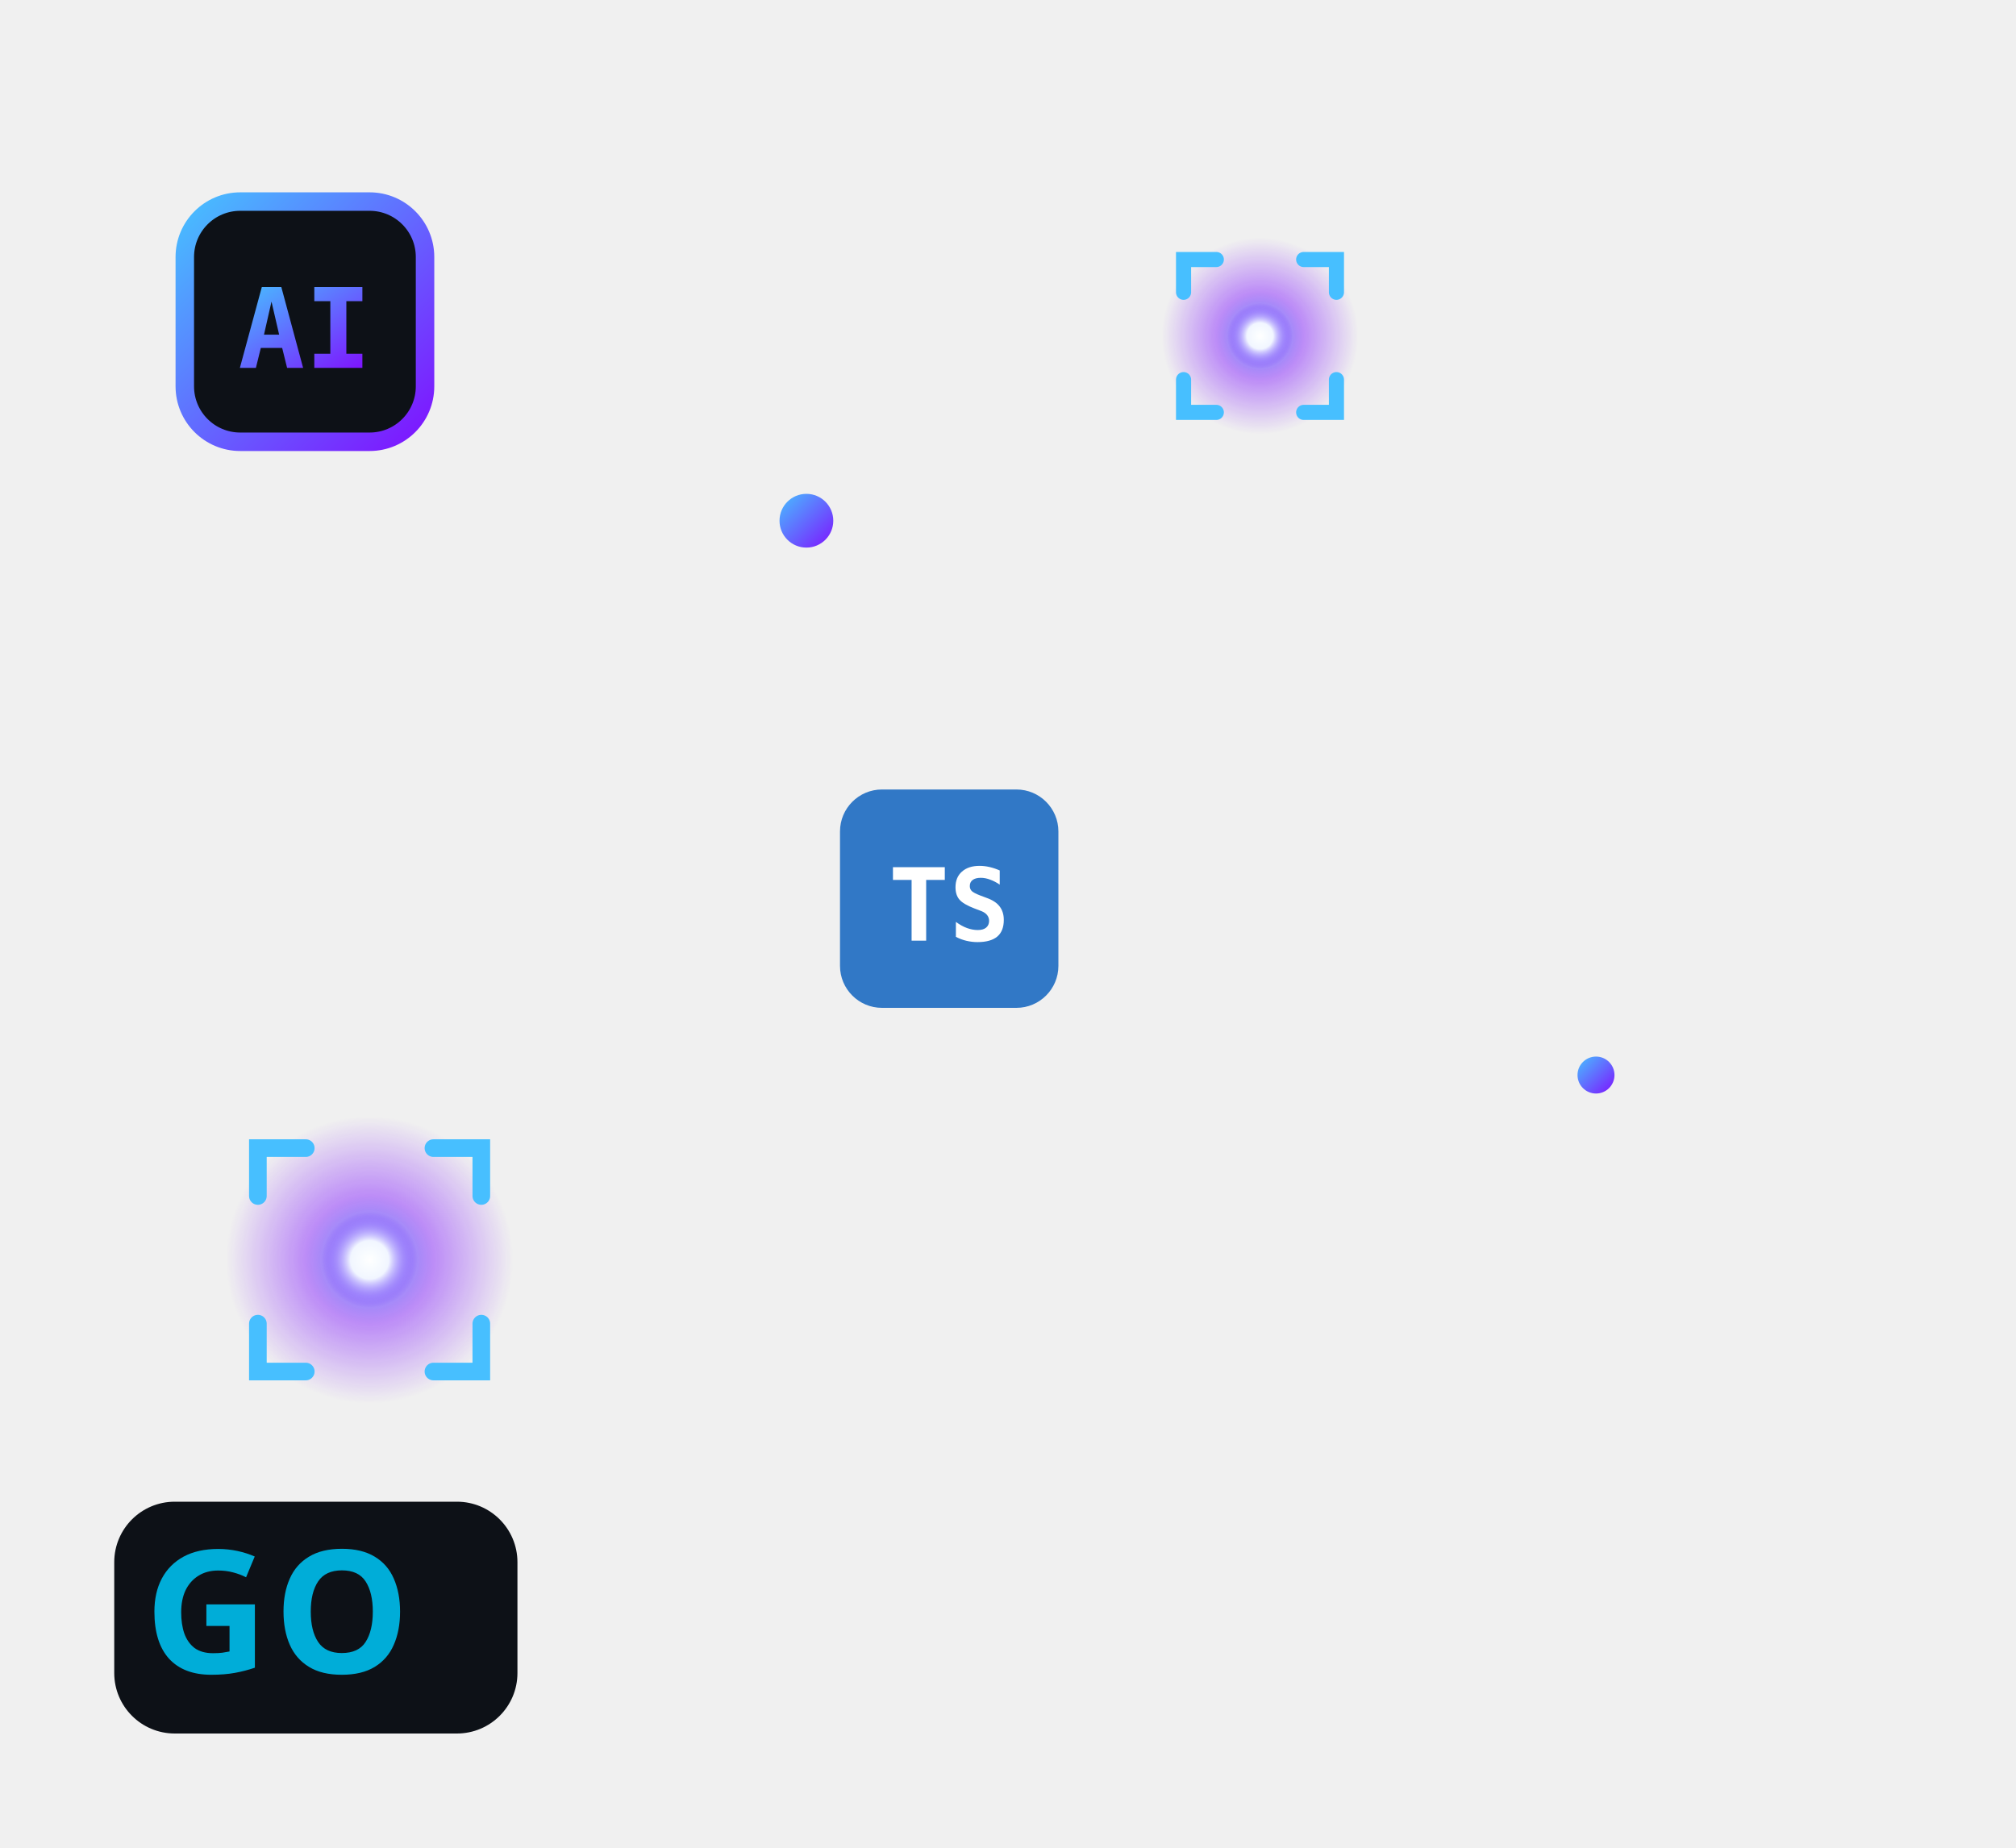
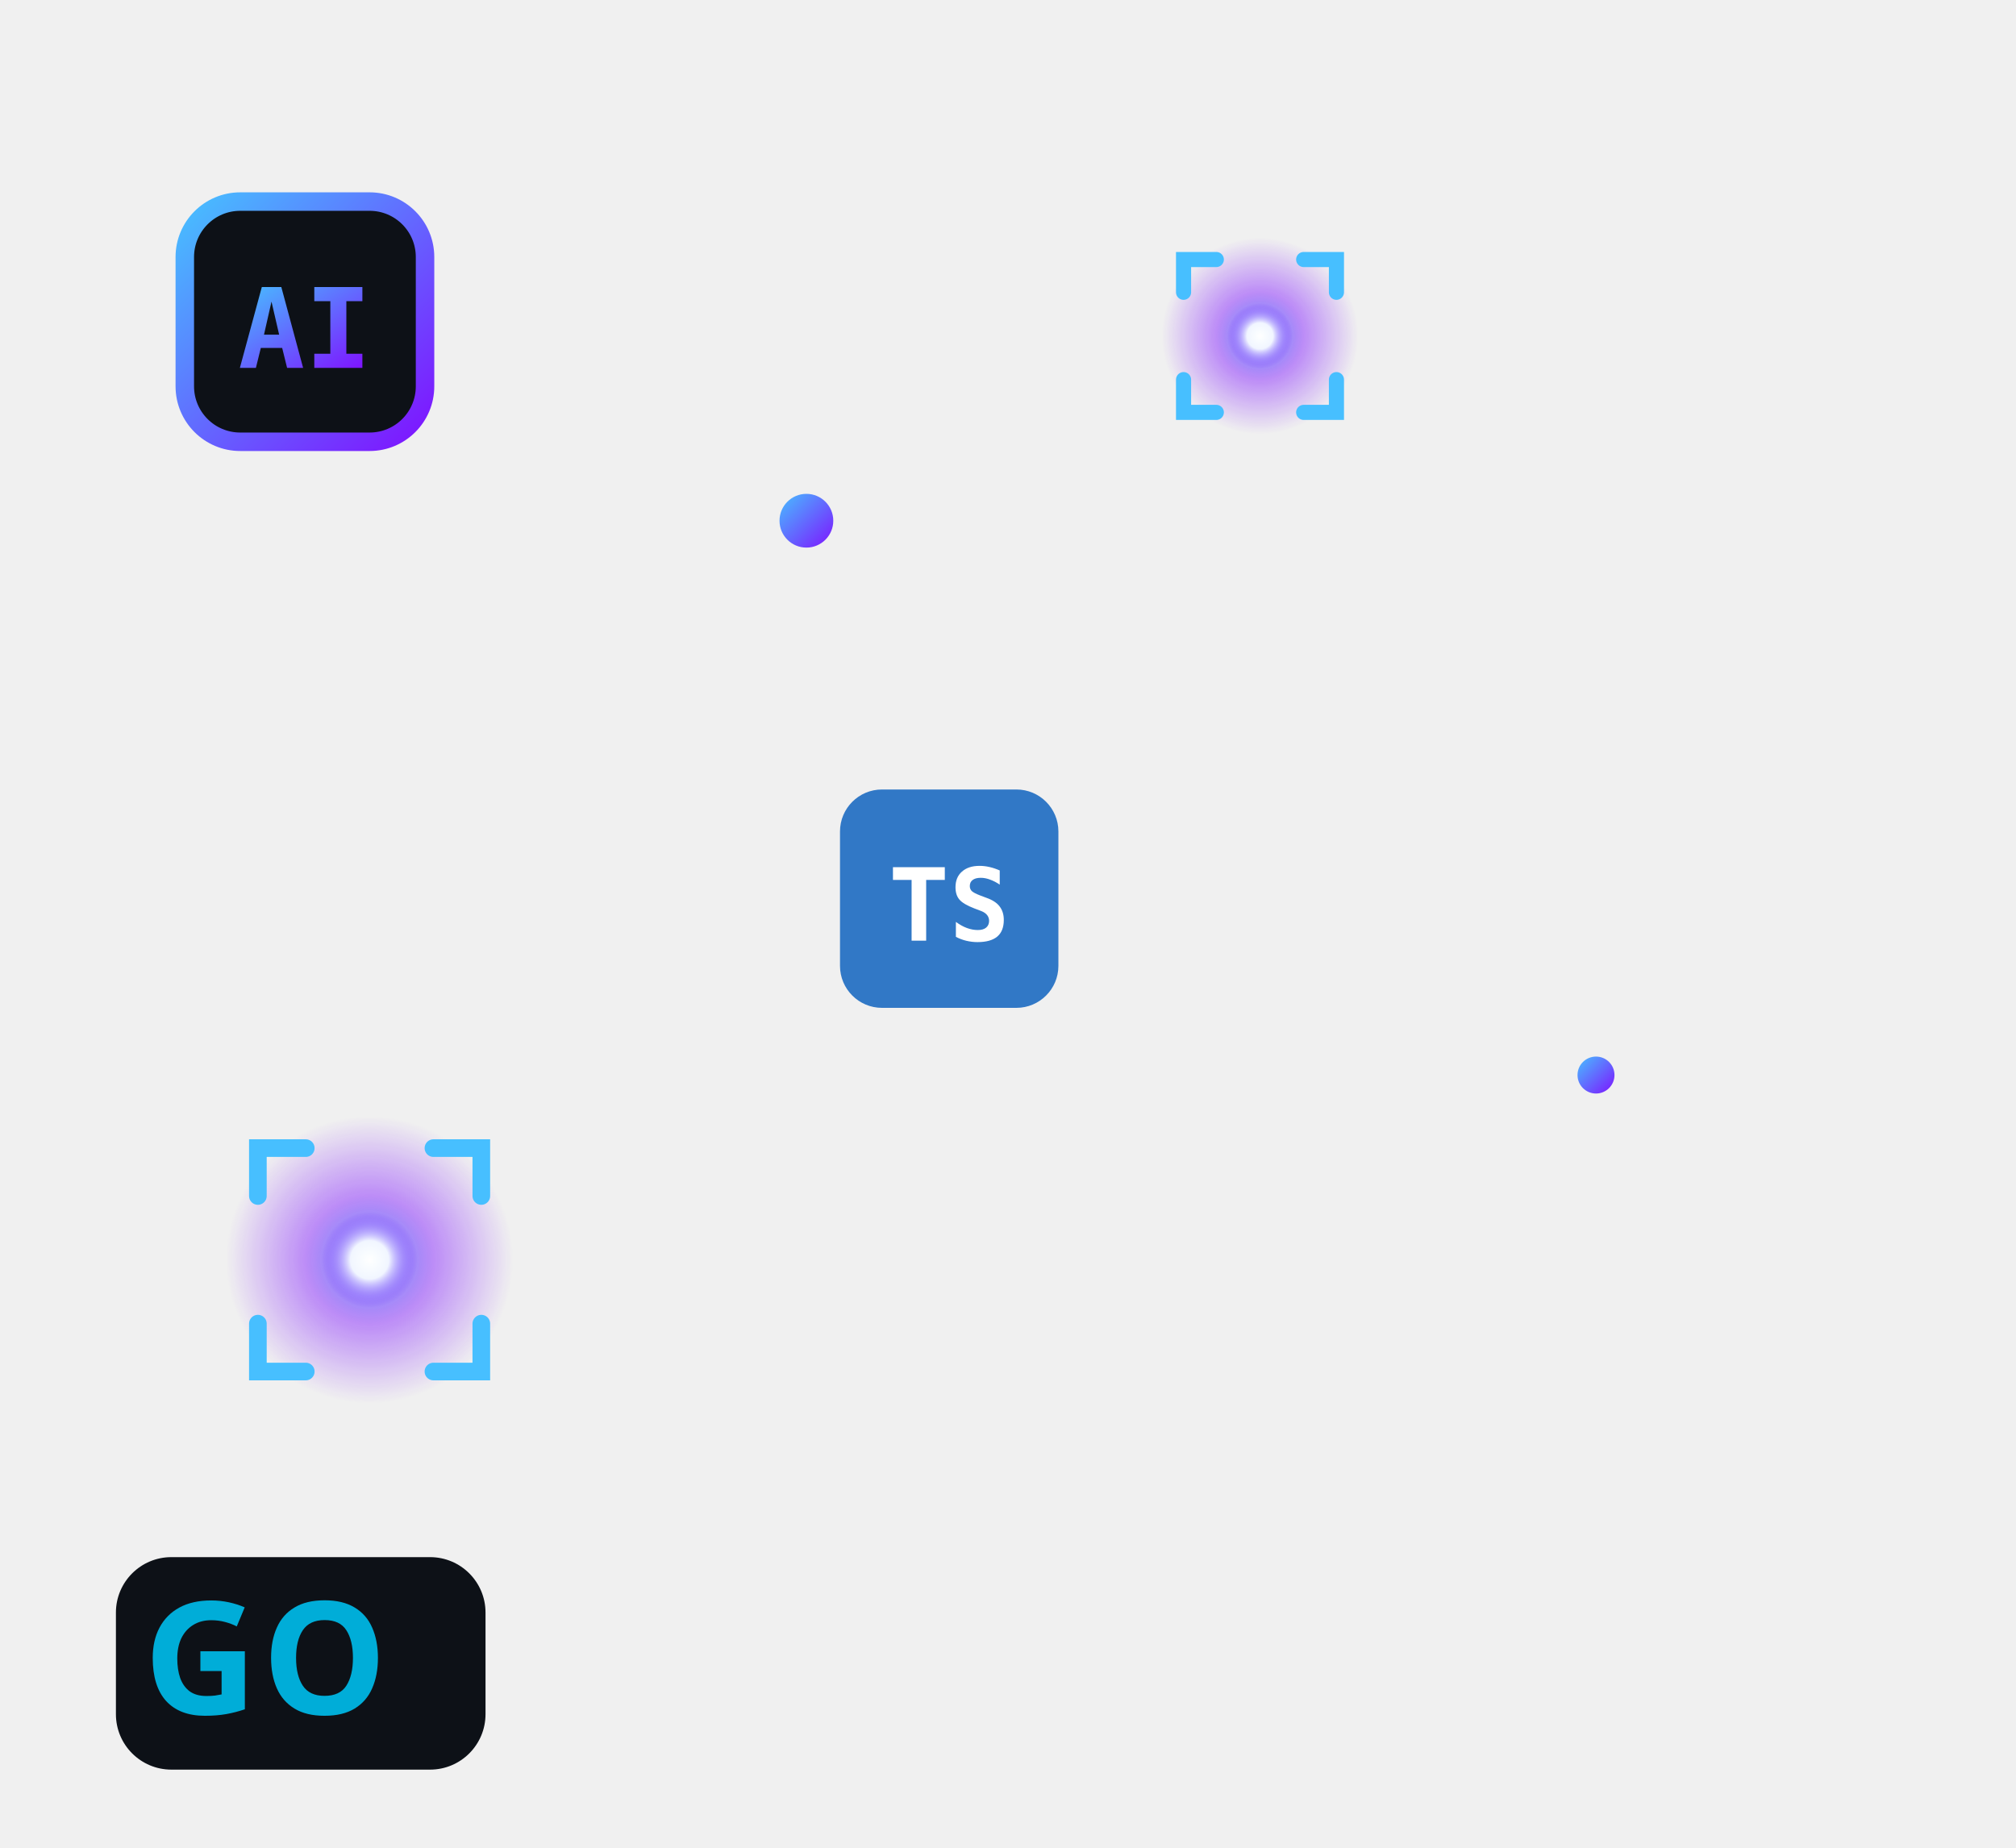
<svg xmlns="http://www.w3.org/2000/svg" viewBox="0 0 240 220" width="240" height="220">
  <defs>
    <linearGradient id="g" x1="0" y1="0" x2="1" y2="1">
      <stop offset="0" stop-color="#47bfff" />
      <stop offset="1" stop-color="#7e14ff" />
    </linearGradient>
    <radialGradient id="blip" cx="0.5" cy="0.5" r="0.5">
      <stop offset="0" stop-color="#47bfff" stop-opacity="0.95" />
      <stop offset="0.45" stop-color="#7e14ff" stop-opacity="0.45" />
      <stop offset="1" stop-color="#7e14ff" stop-opacity="0" />
    </radialGradient>
    <radialGradient id="dot" cx="0.5" cy="0.5" r="0.5">
      <stop offset="0" stop-color="#ffffff" />
      <stop offset="0.4" stop-color="#ffffff" stop-opacity="0.9" />
      <stop offset="1" stop-color="#7e14ff" stop-opacity="0" />
    </radialGradient>
  </defs>
  <g transform="translate(22 24) scale(1.1)">
    <rect width="26" height="26" rx="6" fill="#0d1117" stroke="url(#g)" stroke-width="2" />
    <text x="13" y="18" text-anchor="middle" fill="url(#g)" style="font:700 12px ui-monospace,SFMono-Regular,Menlo,monospace">AI</text>
  </g>
  <g transform="translate(150 40)">
    <circle r="11.7" fill="url(#blip)" />
    <circle r="3.9" fill="url(#dot)" />
    <path d="M-9.1 -5.2v-3.9h3.9M5.2 -9.1h3.9v3.9M9.1 5.2v3.9h-3.9M-5.2 9.1h-3.9v-3.9" fill="none" stroke="#47bfff" stroke-width="1.8" stroke-linecap="round" />
  </g>
  <circle cx="96" cy="62" r="3.2" fill="url(#g)" />
  <g transform="translate(100 94) scale(1.0)">
    <rect width="26" height="26" rx="5" fill="#3178c6" />
    <text x="13" y="18" text-anchor="middle" fill="#fff" style="font:700 12px ui-monospace,SFMono-Regular,Menlo,monospace">TS</text>
  </g>
  <g transform="translate(44 150)">
    <circle r="17.1" fill="url(#blip)" />
    <circle r="5.7" fill="url(#dot)" />
    <path d="M-13.3 -7.6v-5.7h5.7M7.6 -13.3h5.7v5.7M13.3 7.6v5.7h-5.7M-7.6 13.3h-5.7v-5.7" fill="none" stroke="#47bfff" stroke-width="2.1" stroke-linecap="round" />
  </g>
  <circle cx="190" cy="128" r="2.2" fill="url(#g)" />
-   <g transform="translate(16 198) scale(1.2)">
+   <g transform="translate(16 203) scale(1.1)">
    <rect x="-2" y="-16" width="40" height="23" rx="6" fill="#0d1117" />
    <text x="1" y="1" fill="#00add8" style="font:900 17px ui-rounded,'SF Pro Rounded','Arial Rounded MT Bold','Varela Round',sans-serif;letter-spacing:0.5px">GO</text>
  </g>
</svg>
